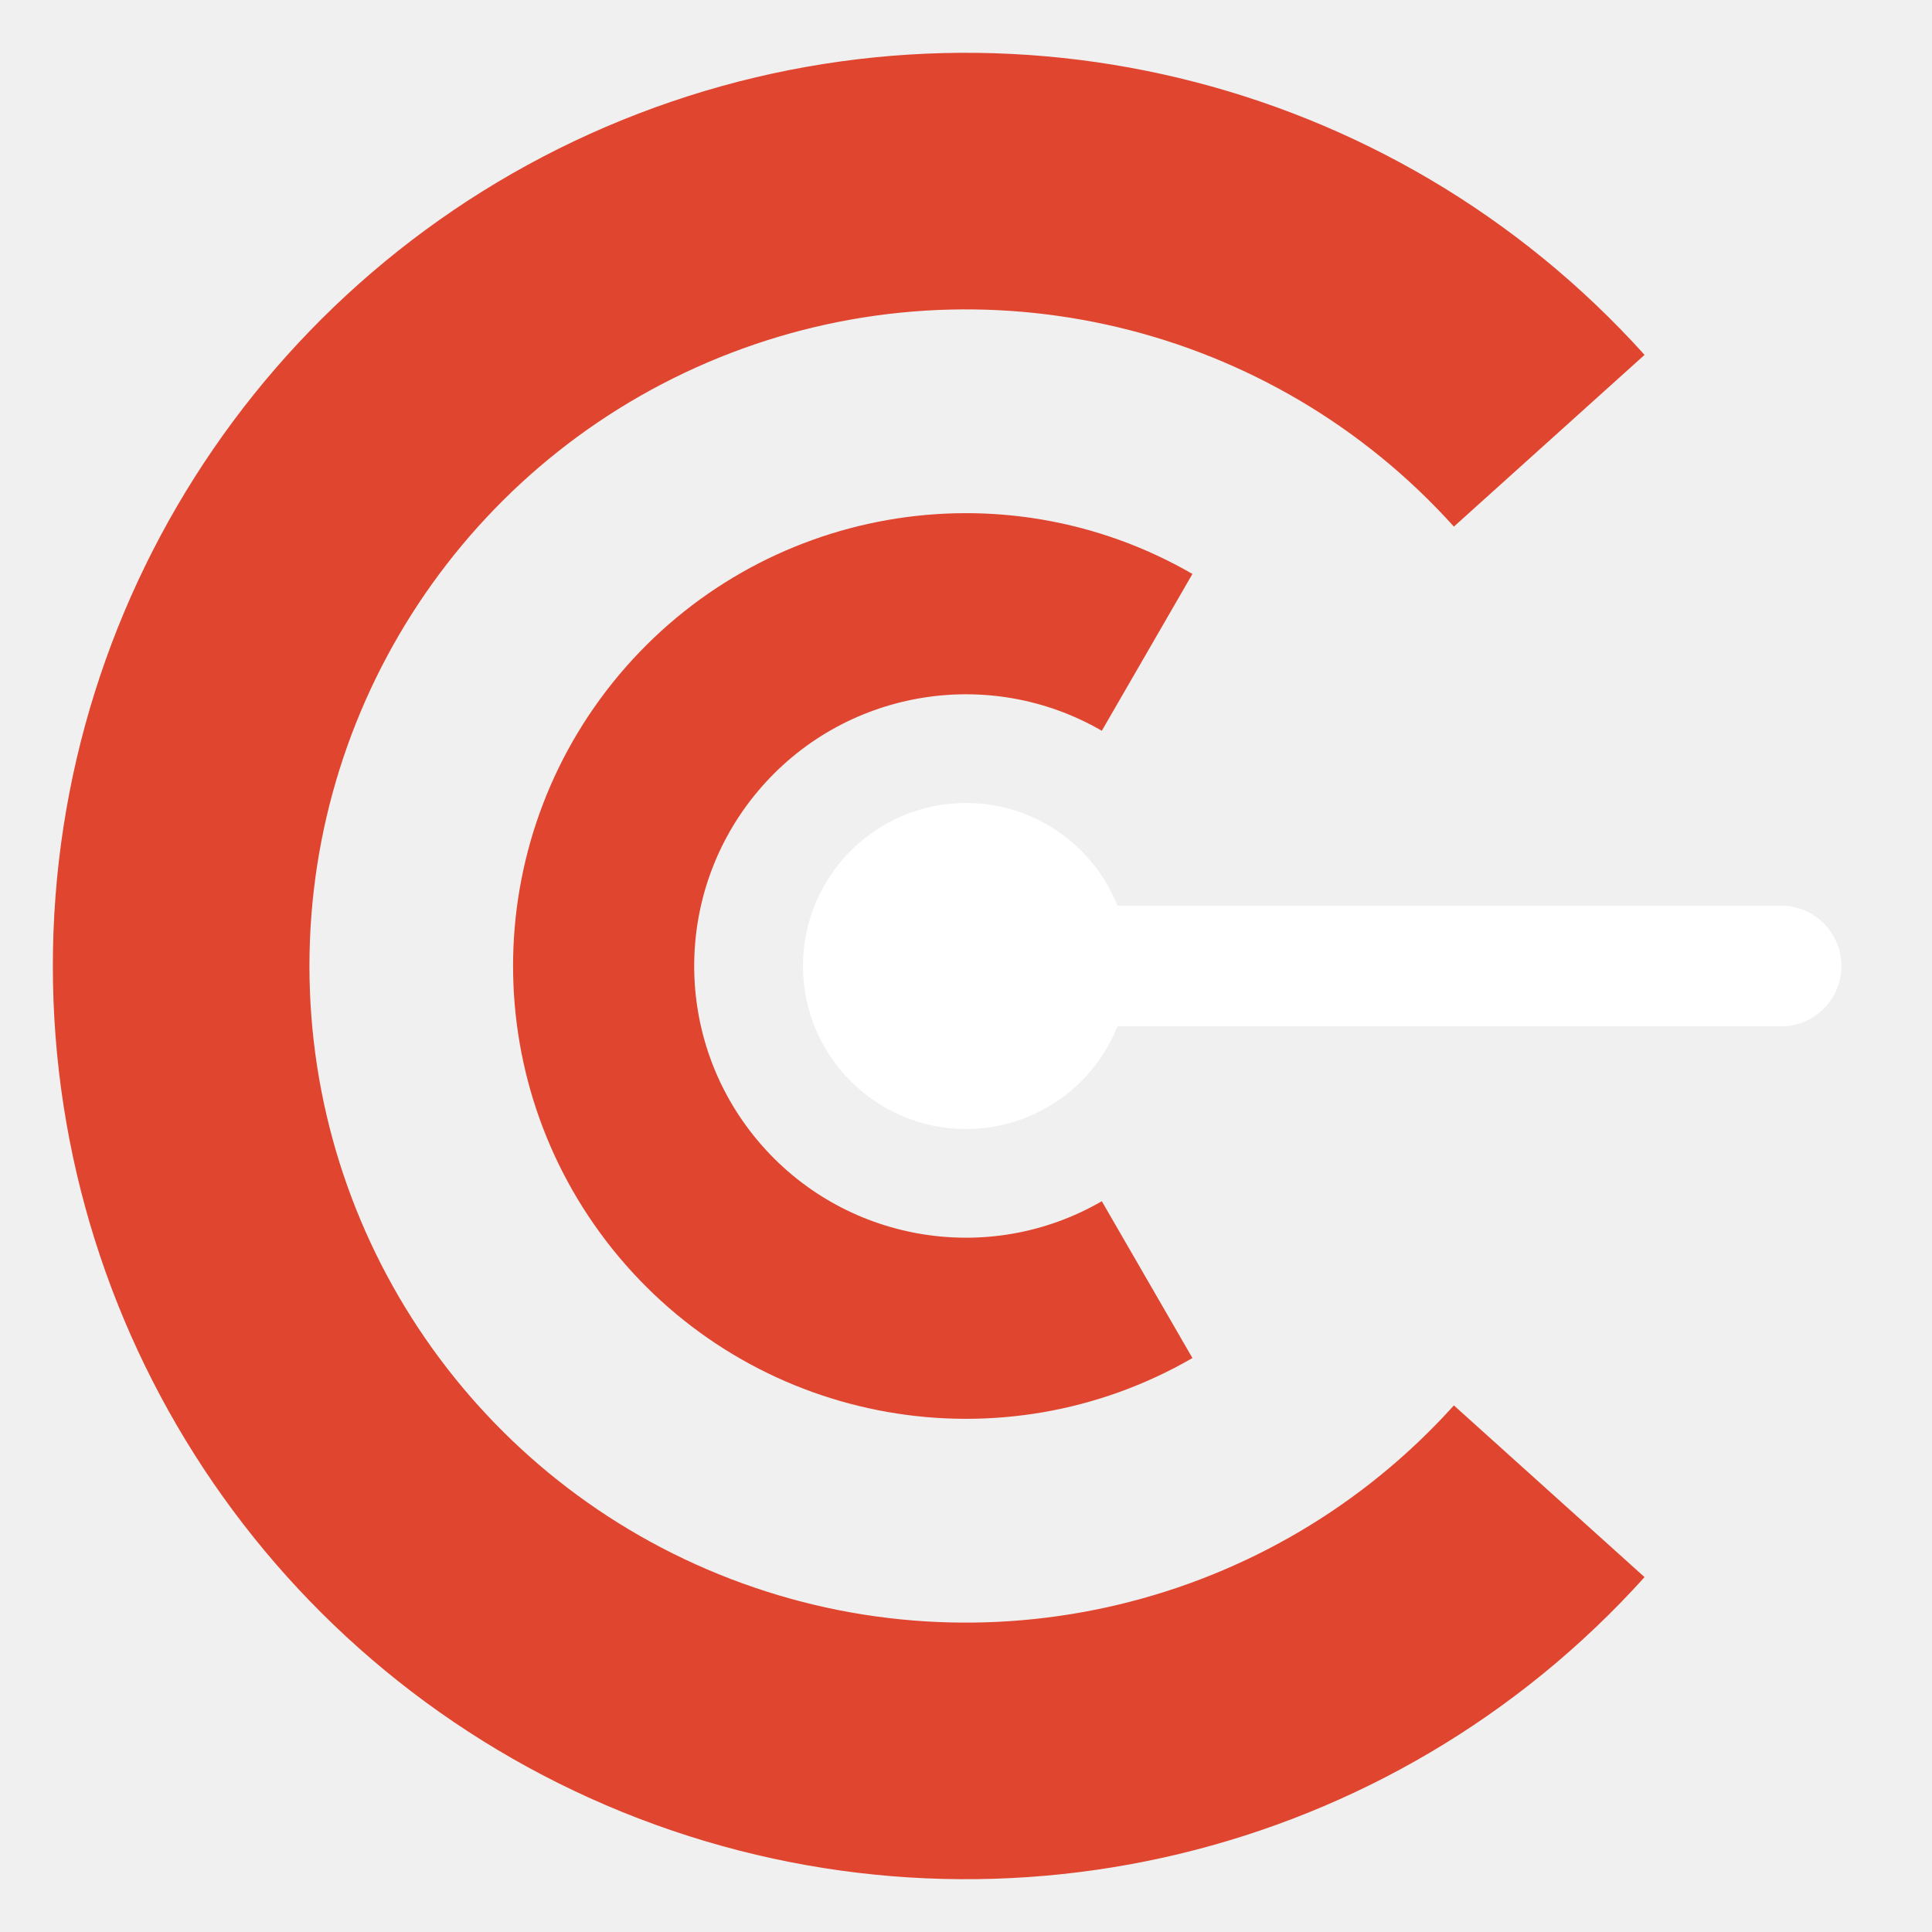
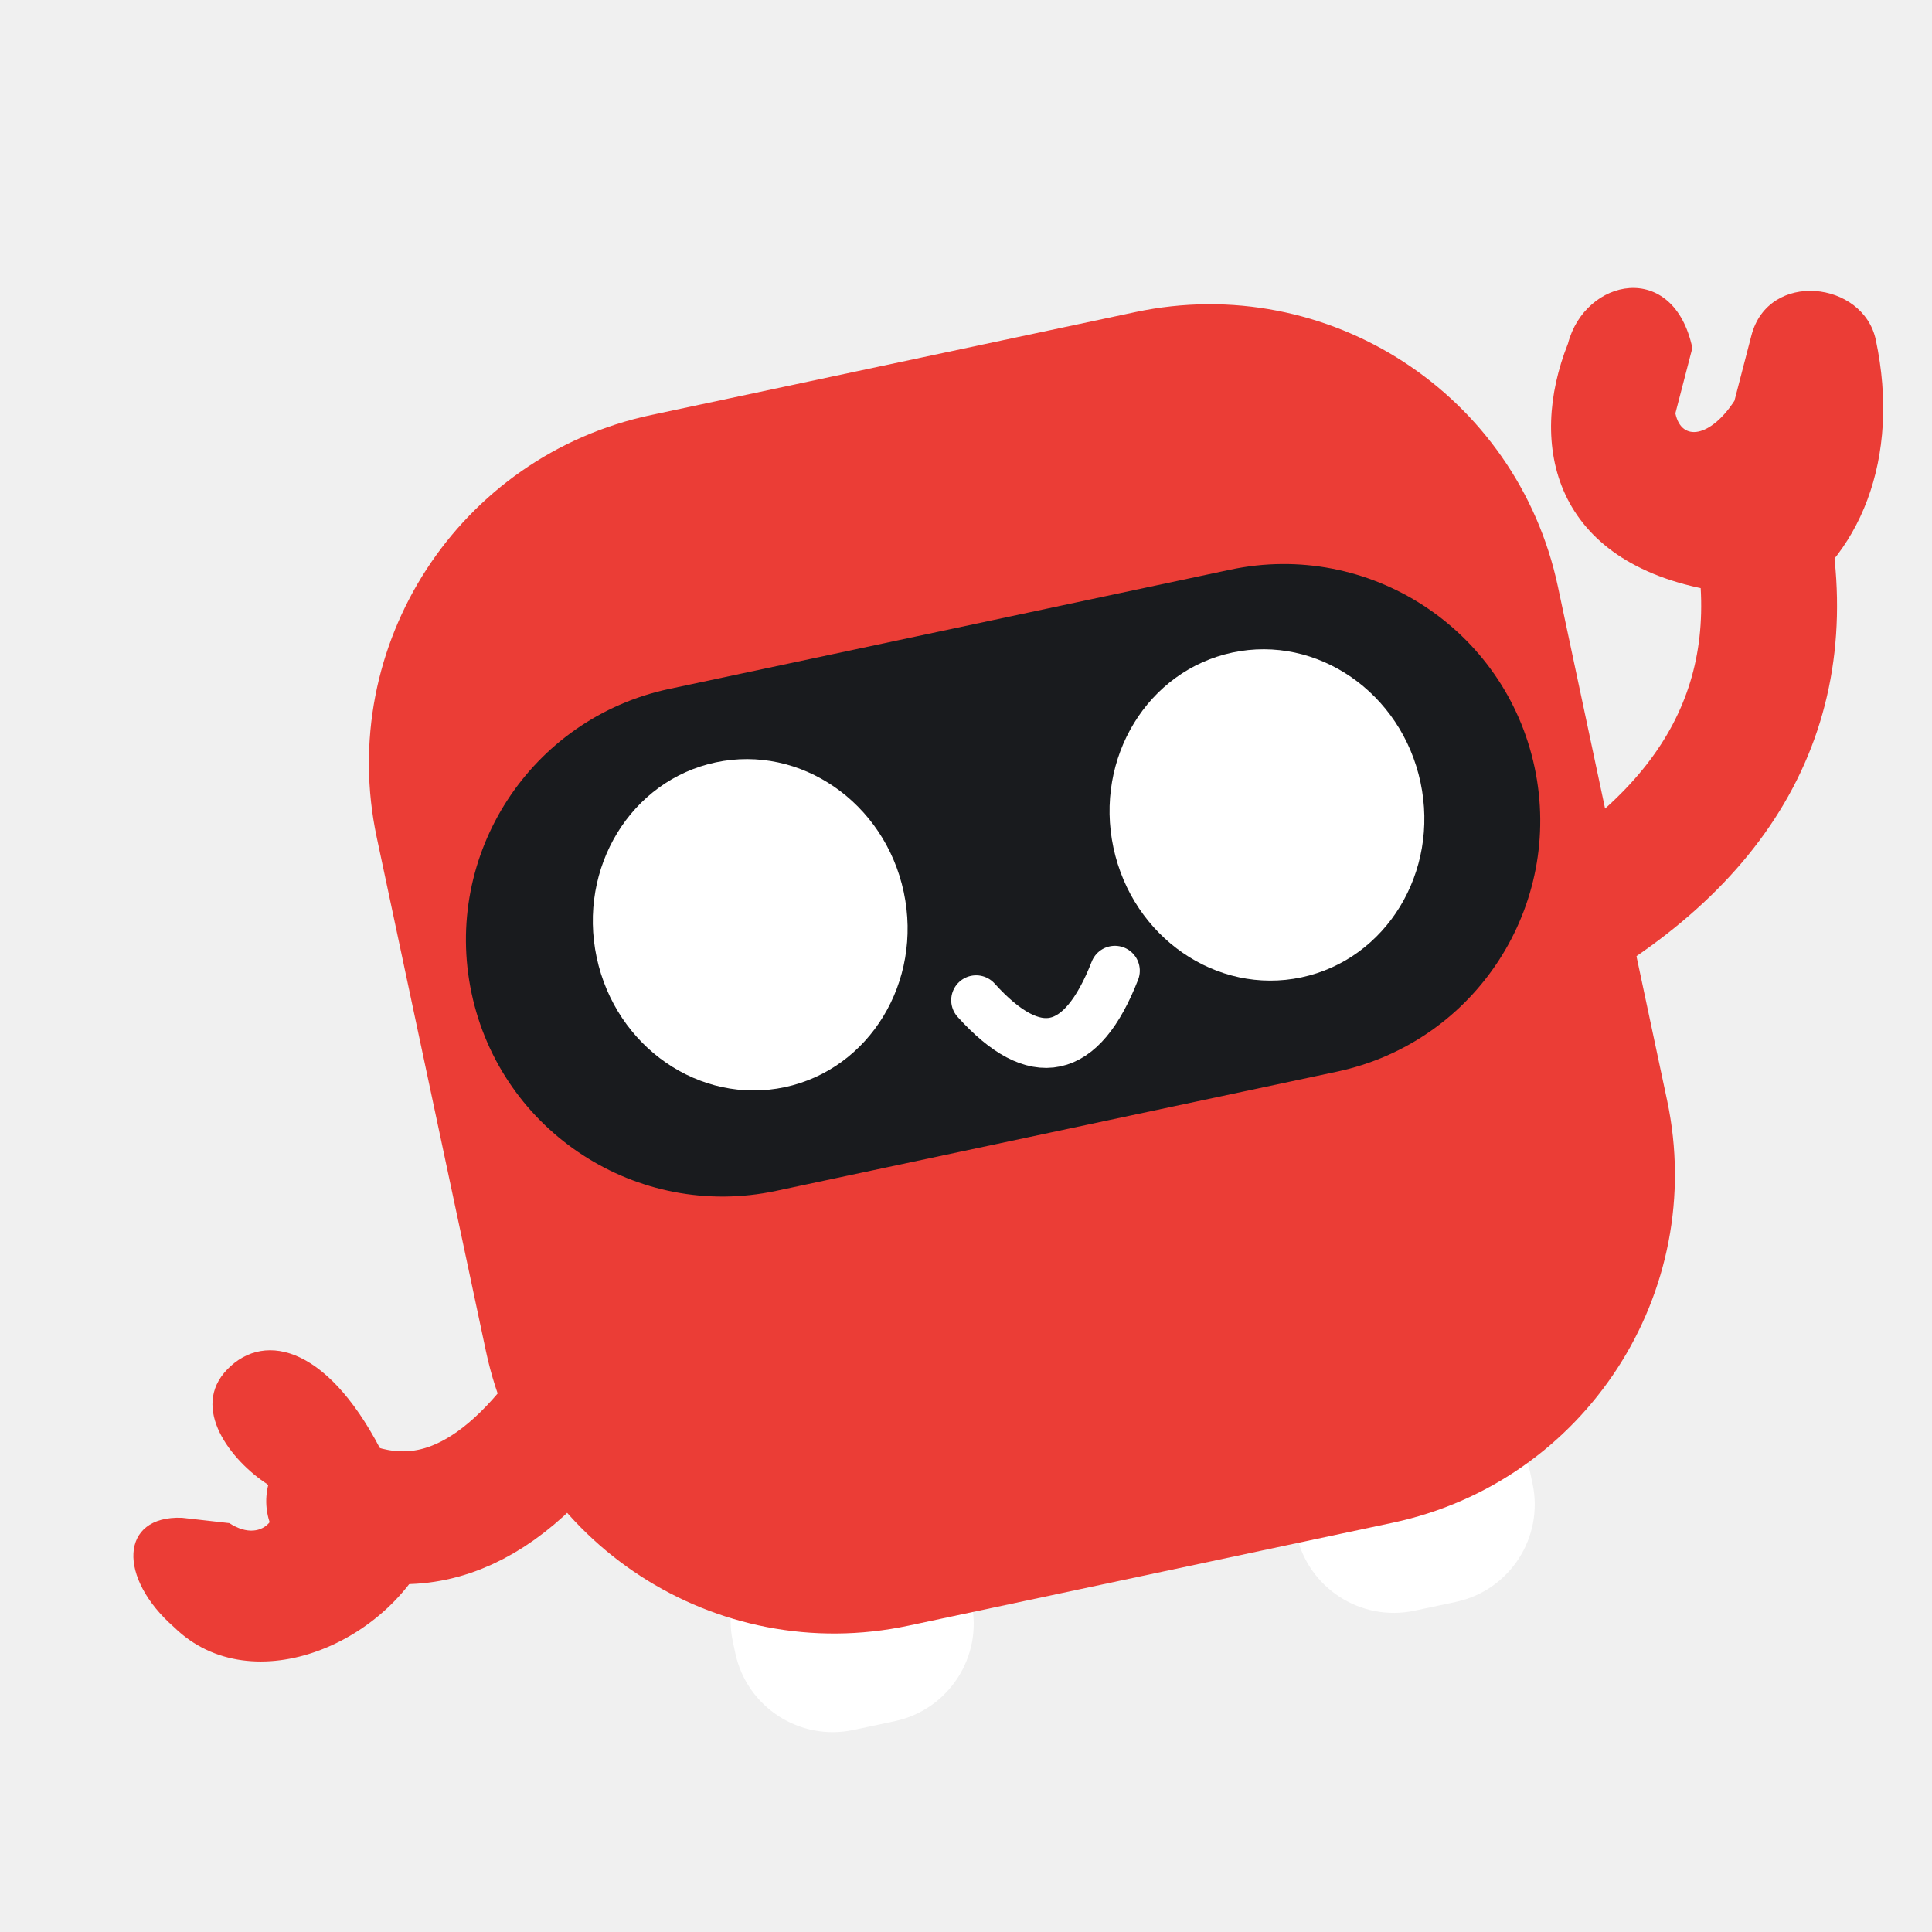
<svg xmlns="http://www.w3.org/2000/svg" width="256" height="256" viewBox="0 0 64 64" fill="none" role="img" aria-label="ClawMetry">
-   <g stroke="#E0462F" stroke-linecap="butt">
-     <path d="M51.32 14.60A26 26 0 1 0 51.32 49.40" stroke-width="8.5" />
-     <path d="M38 21.61A12 12 0 1 0 38 42.39" stroke-width="6" />
+   <g data-brand="little-clawbot-v1" transform="rotate(-12 32 33)">
+     <g fill="#FFFFFF">
+       <rect x="20" y="49" width="8" height="7" rx="3.3" />
+       <rect x="39" y="49" width="8" height="7" rx="3.3" />
+     </g>
+     <g fill="#EB3D36" stroke="#EB3D36" stroke-linecap="round" stroke-linejoin="round">
+       <path d="M17 43Q12 48 8 45" fill="none" stroke-width="4.4" />
+       <path d="M10 44C9 40 7 39 5.5 40C4 41 5 43 6 44C6.5 45 5.5 46 4.5 45L3 44.5C1 44 .5 46 2 48C4 51 9 50 11 47Z" stroke="none" />
+       <path d="M51 35Q61 32 61 23" fill="none" stroke-width="4.5" />
+       <path transform="translate(3 0)" d="M56 25C51 23 51 19 53 16C54 14 57 14 57 17L56 19C56 20 57 20 58 19L59 17C60 15 63 16 63 18C63 22 61 25 58 26Z" stroke="none" />
+       <rect x="14" y="12" width="40" height="41" rx="11.8" stroke="none" />
+     </g>
+     <rect x="16" y="21" width="36" height="17" rx="8.5" fill="#191B1E" />
+     <g fill="#FFFFFF">
+       <ellipse cx="25.5" cy="29.2" rx="5.2" ry="5.5" />
+       <ellipse cx="43" cy="29.2" rx="5.2" ry="5.5" />
+     </g>
+     <path d="M32.3 33.2Q34.5 37 37 33.2" fill="none" stroke="#FFFFFF" stroke-width="1.65" stroke-linecap="round" />
  </g>
-   <path d="M32 32H59" stroke="#FFFFFF" stroke-width="4.0" stroke-linecap="round" />
-   <circle cx="32" cy="32" r="5.4" fill="#FFFFFF" />
</svg>
